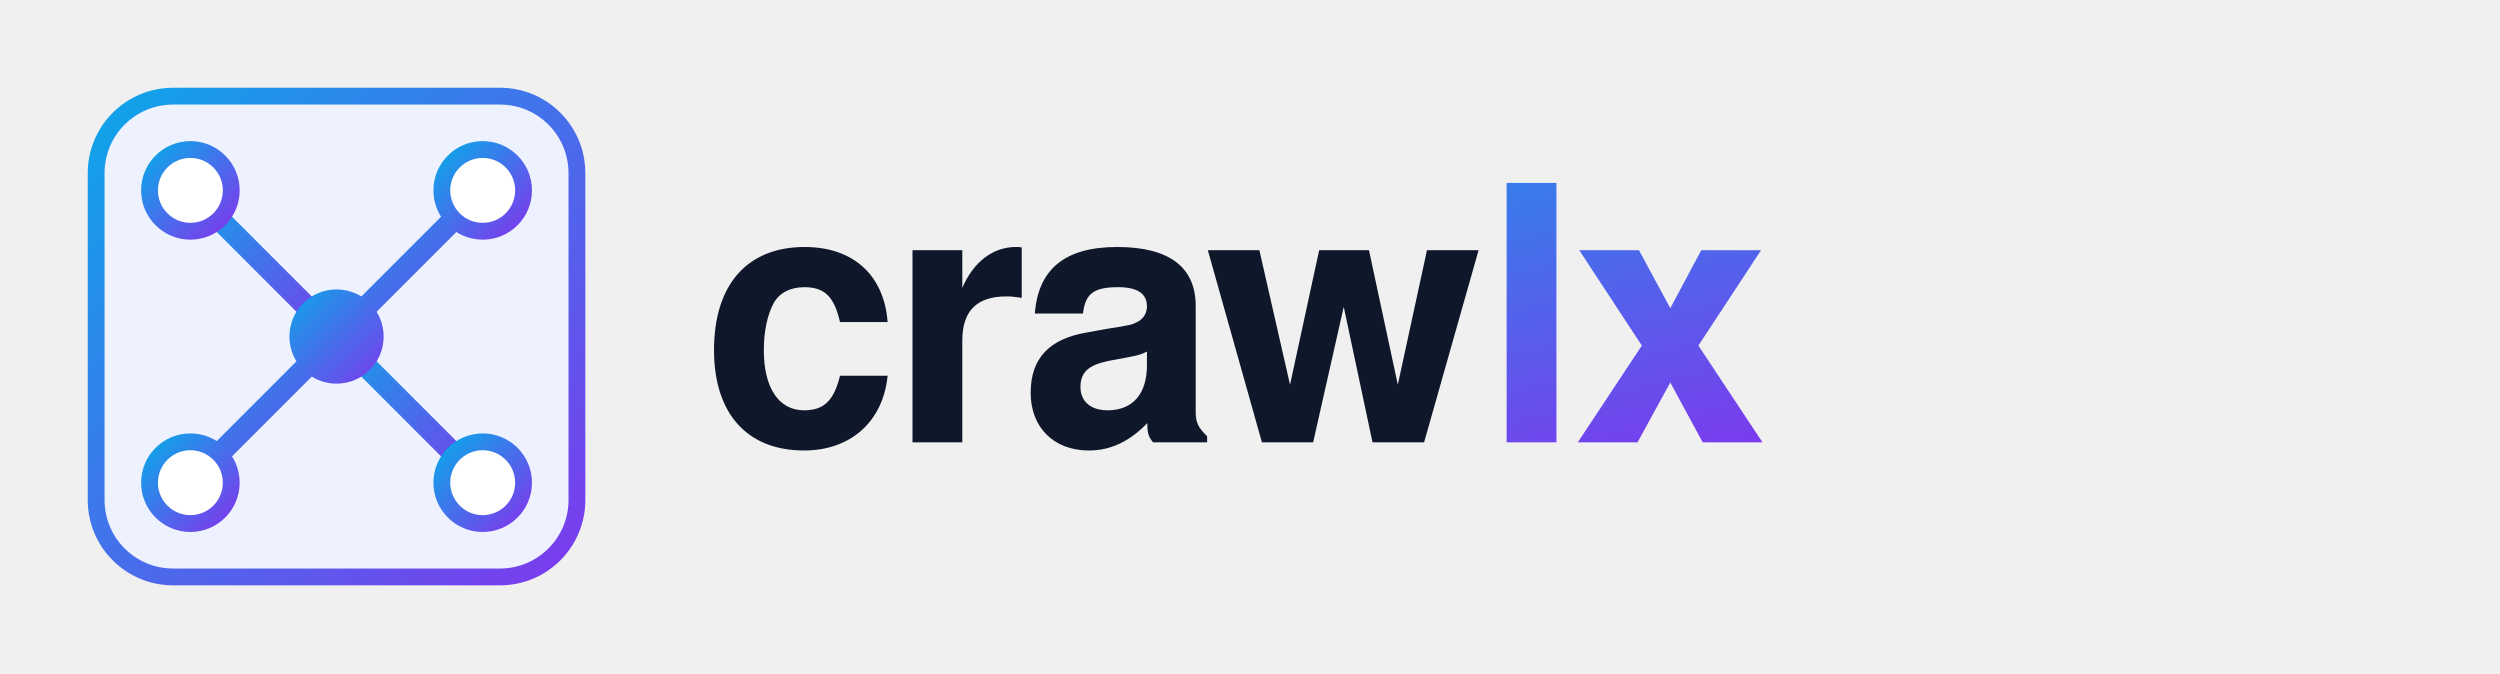
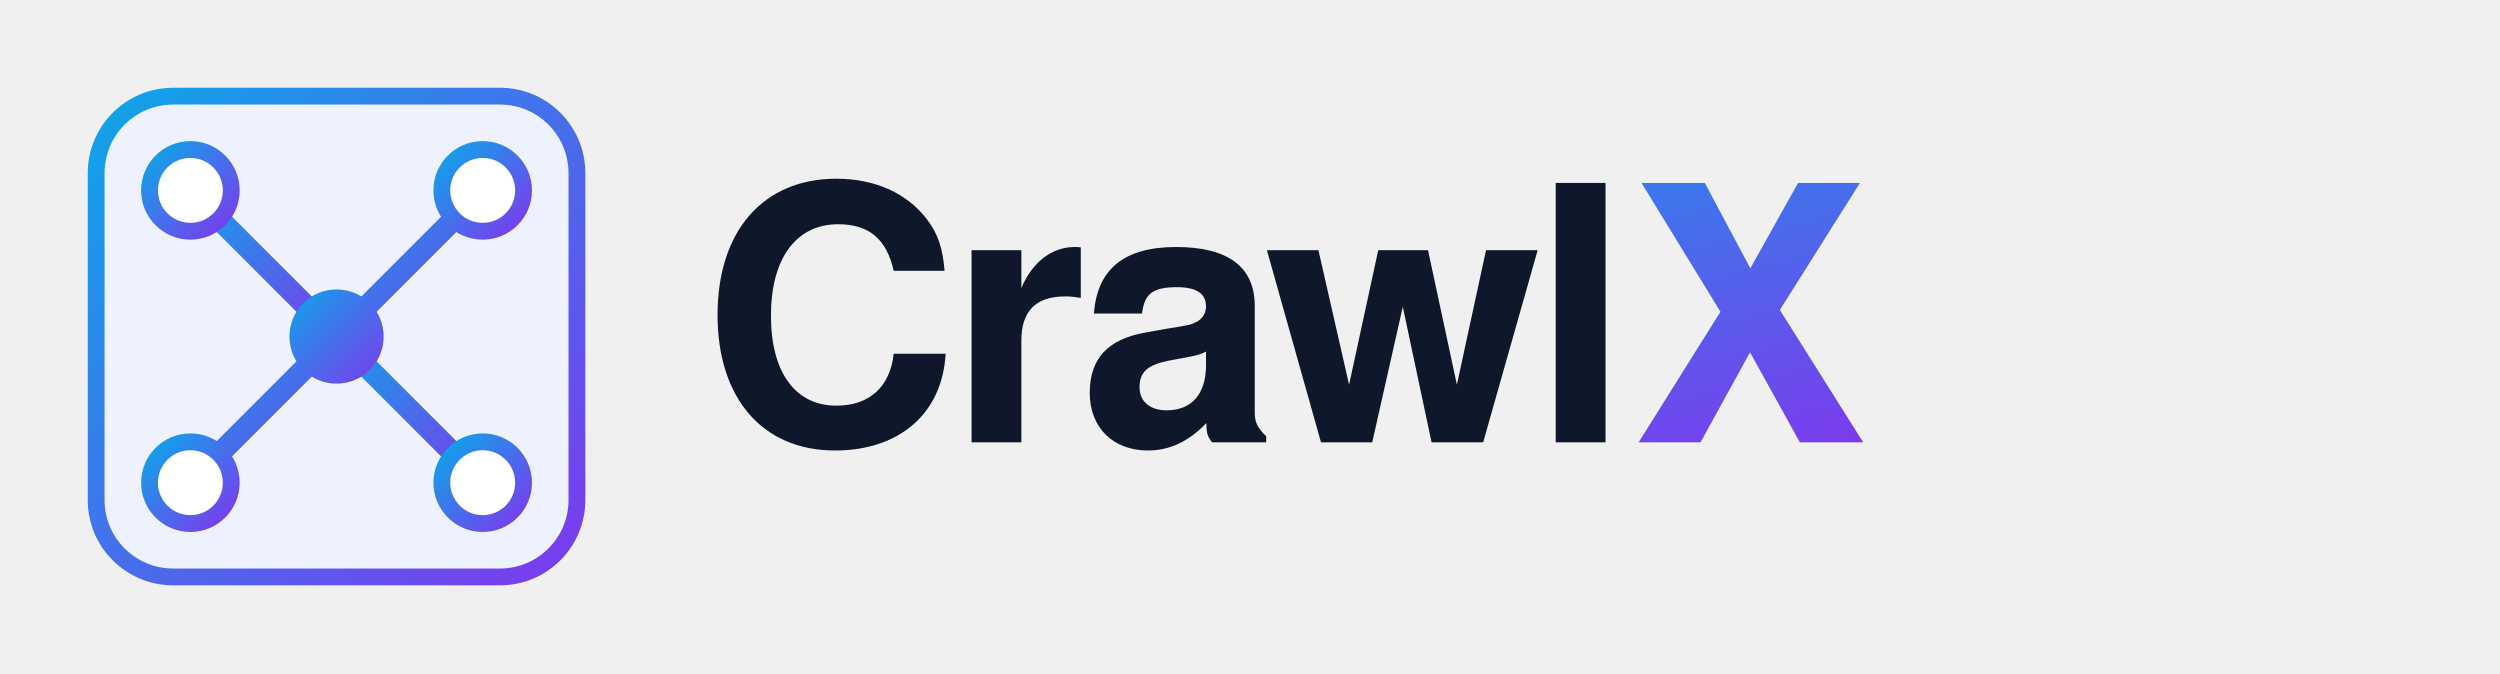
- <svg xmlns="http://www.w3.org/2000/svg" width="520" height="140" viewBox="0 0 520 140" role="img" aria-label="crawlx">
+ <svg xmlns="http://www.w3.org/2000/svg" width="520" height="140" viewBox="0 0 520 140" role="img" aria-label="CrawlX">
  <defs>
    <linearGradient id="g" x1="0" y1="0" x2="1" y2="1">
      <stop offset="0" stop-color="#0ea5e9" />
      <stop offset="1" stop-color="#7c3aed" />
    </linearGradient>
  </defs>
  <g transform="translate(70 70)">
    <rect x="-50" y="-50" width="100" height="100" rx="16.0" fill="#eef2ff" stroke="url(#g)" stroke-width="3.5" />
    <line x1="0" y1="0" x2="-30.4" y2="-30.4" stroke="url(#g)" stroke-width="4.5" stroke-linecap="round" />
    <line x1="0" y1="0" x2="30.4" y2="-30.4" stroke="url(#g)" stroke-width="4.5" stroke-linecap="round" />
    <line x1="0" y1="0" x2="-30.4" y2="30.4" stroke="url(#g)" stroke-width="4.5" stroke-linecap="round" />
    <line x1="0" y1="0" x2="30.4" y2="30.4" stroke="url(#g)" stroke-width="4.5" stroke-linecap="round" />
    <circle cx="-30.4" cy="-30.4" r="8.5" fill="#ffffff" stroke="url(#g)" stroke-width="3.5" />
    <circle cx="30.4" cy="-30.4" r="8.5" fill="#ffffff" stroke="url(#g)" stroke-width="3.5" />
    <circle cx="-30.4" cy="30.4" r="8.5" fill="#ffffff" stroke="url(#g)" stroke-width="3.5" />
    <circle cx="30.4" cy="30.4" r="8.5" fill="#ffffff" stroke="url(#g)" stroke-width="3.5" />
    <circle r="9.8" fill="url(#g)" />
  </g>
-   <text x="146" y="92" font-family="ui-sans-serif,system-ui,-apple-system,&quot;Segoe UI&quot;,Helvetica,Arial,sans-serif" font-size="74" font-weight="800" letter-spacing="-2" fill="#0f172a">craw<tspan fill="url(#g)">lx</tspan>
+   <text x="146" y="92" font-family="ui-sans-serif,system-ui,-apple-system,&quot;Segoe UI&quot;,Helvetica,Arial,sans-serif" font-size="74" font-weight="800" letter-spacing="-2" fill="#0f172a">Crawl<tspan fill="url(#g)">X</tspan>
  </text>
</svg>
